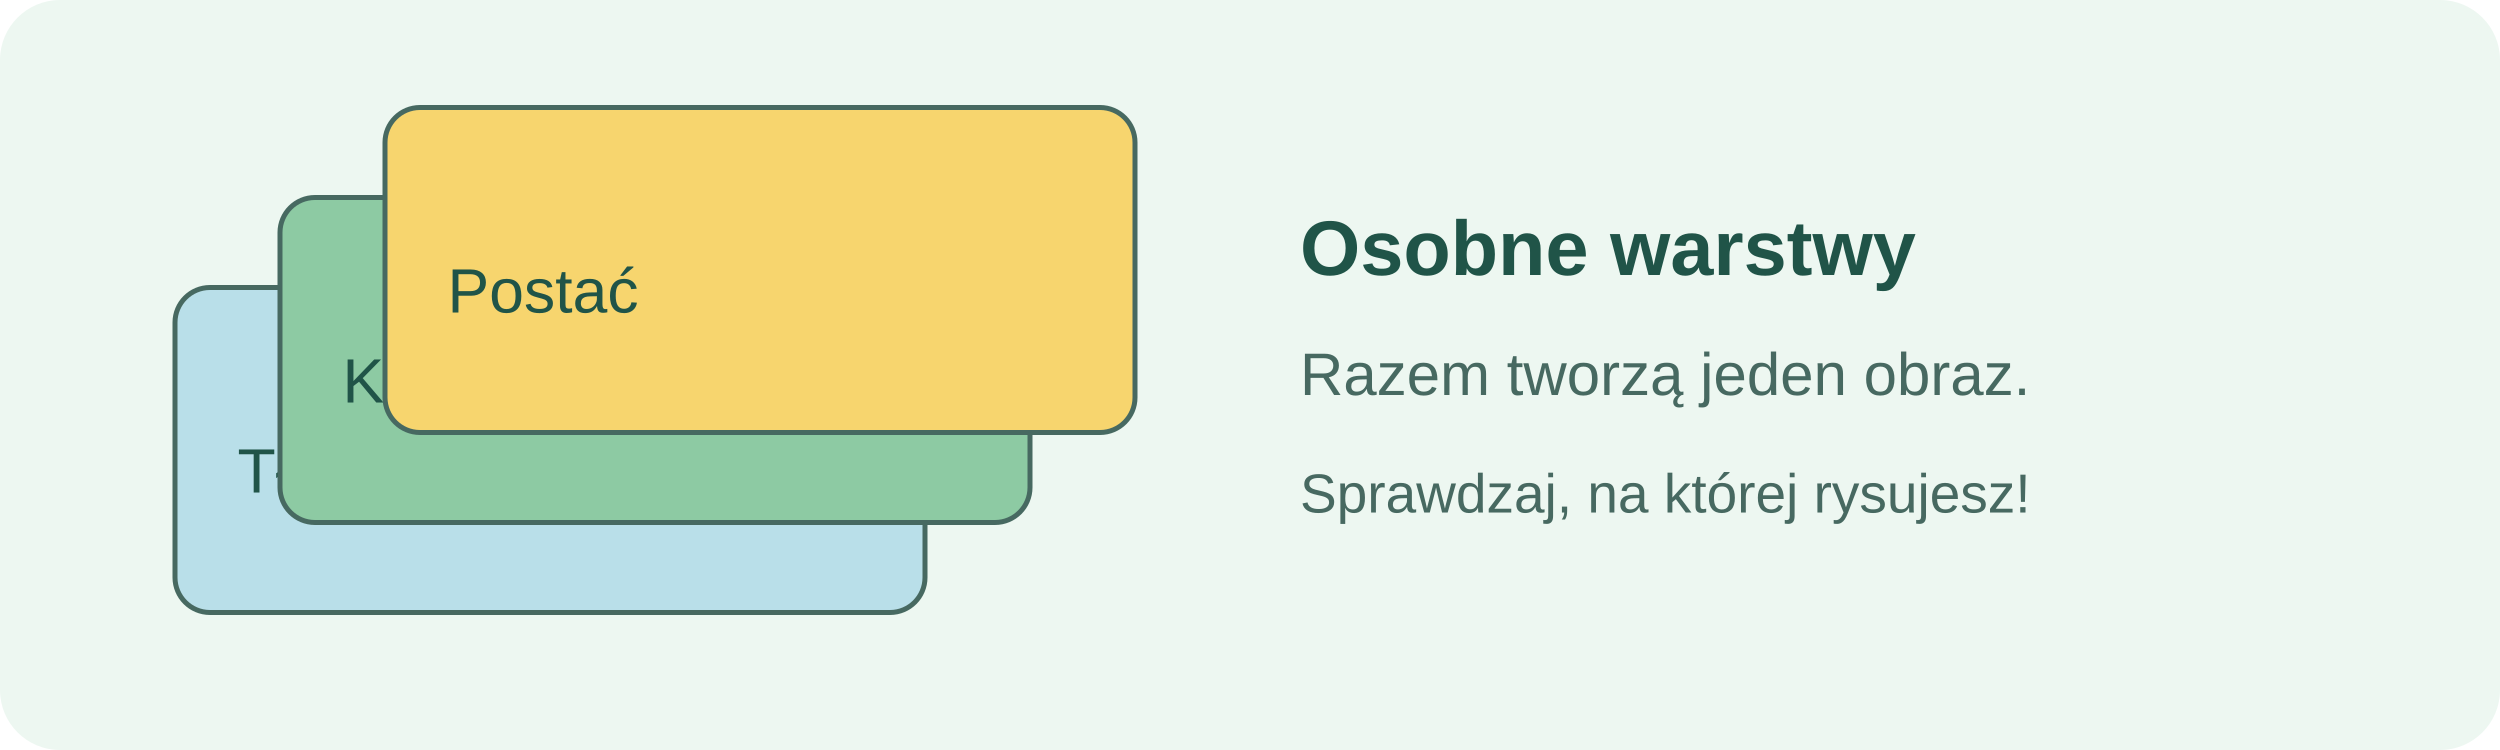
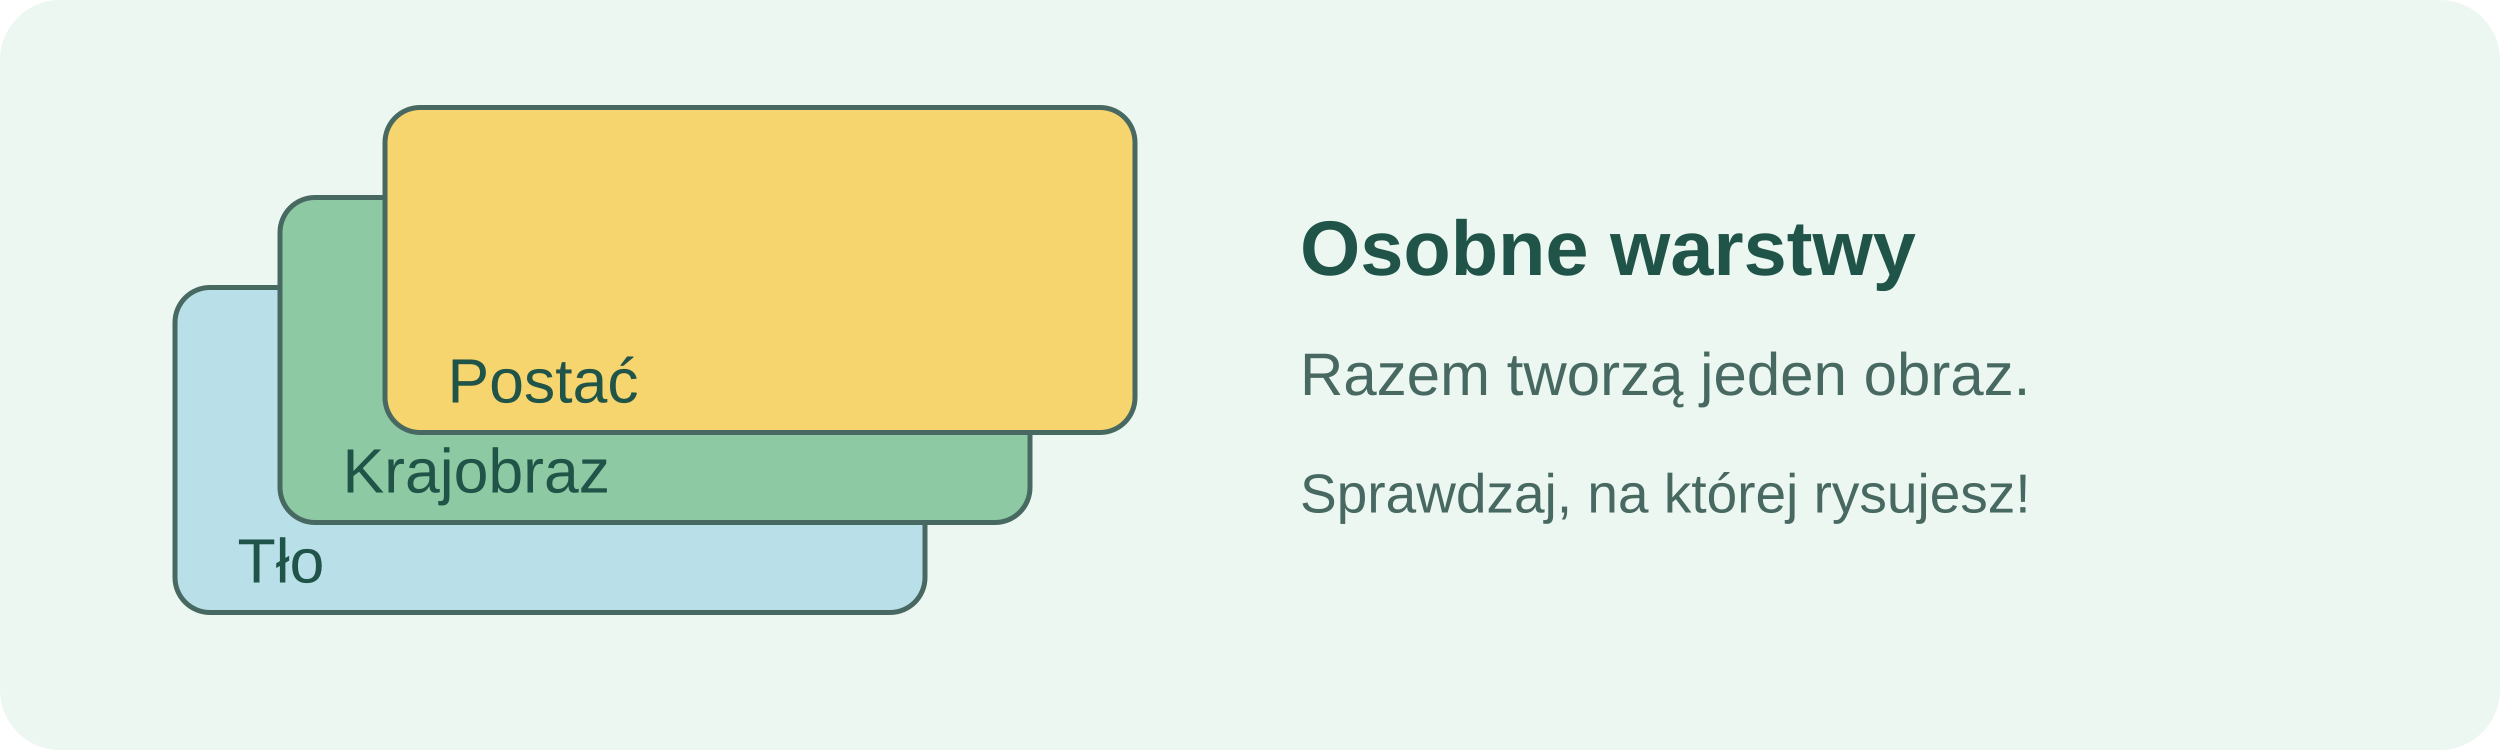
<svg xmlns="http://www.w3.org/2000/svg" viewBox="0 0 1000 300">
  <rect width="1000" height="300" rx="24" fill="#edf7f1" />
  <rect x="70" y="115" width="300" height="130" rx="14" fill="#b9dfe9" stroke="#476961" stroke-width="2" />
-   <text x="95" y="197" font-family="Arial" font-size="25" fill="#205448">Tło</text>
+   <text x="95" y="233" font-family="Arial" font-size="25" fill="#205448">Tło</text>
  <rect x="112" y="79" width="300" height="130" rx="14" fill="#8dcaa3" stroke="#476961" stroke-width="2" />
-   <text x="137" y="161" font-family="Arial" font-size="25" fill="#205448">Krajobraz</text>
+   <text x="137" y="197" font-family="Arial" font-size="25" fill="#205448">Krajobraz</text>
  <rect x="154" y="43" width="300" height="130" rx="14" fill="#f7d56e" stroke="#476961" stroke-width="2" />
-   <text x="179" y="125" font-family="Arial" font-size="25" fill="#205448">Postać</text>
+   <text x="179" y="161" font-family="Arial" font-size="25" fill="#205448">Postać</text>
  <text x="520" y="110" font-family="Arial" font-size="31" fill="#205448" font-weight="bold">Osobne warstwy</text>
  <text x="520" y="158" font-family="Arial" font-size="24" fill="#476961">Razem tworzą jeden obraz.</text>
  <text x="520" y="205" font-family="Arial" font-size="22" fill="#476961">Sprawdzaj, na której rysujesz!</text>
</svg>
